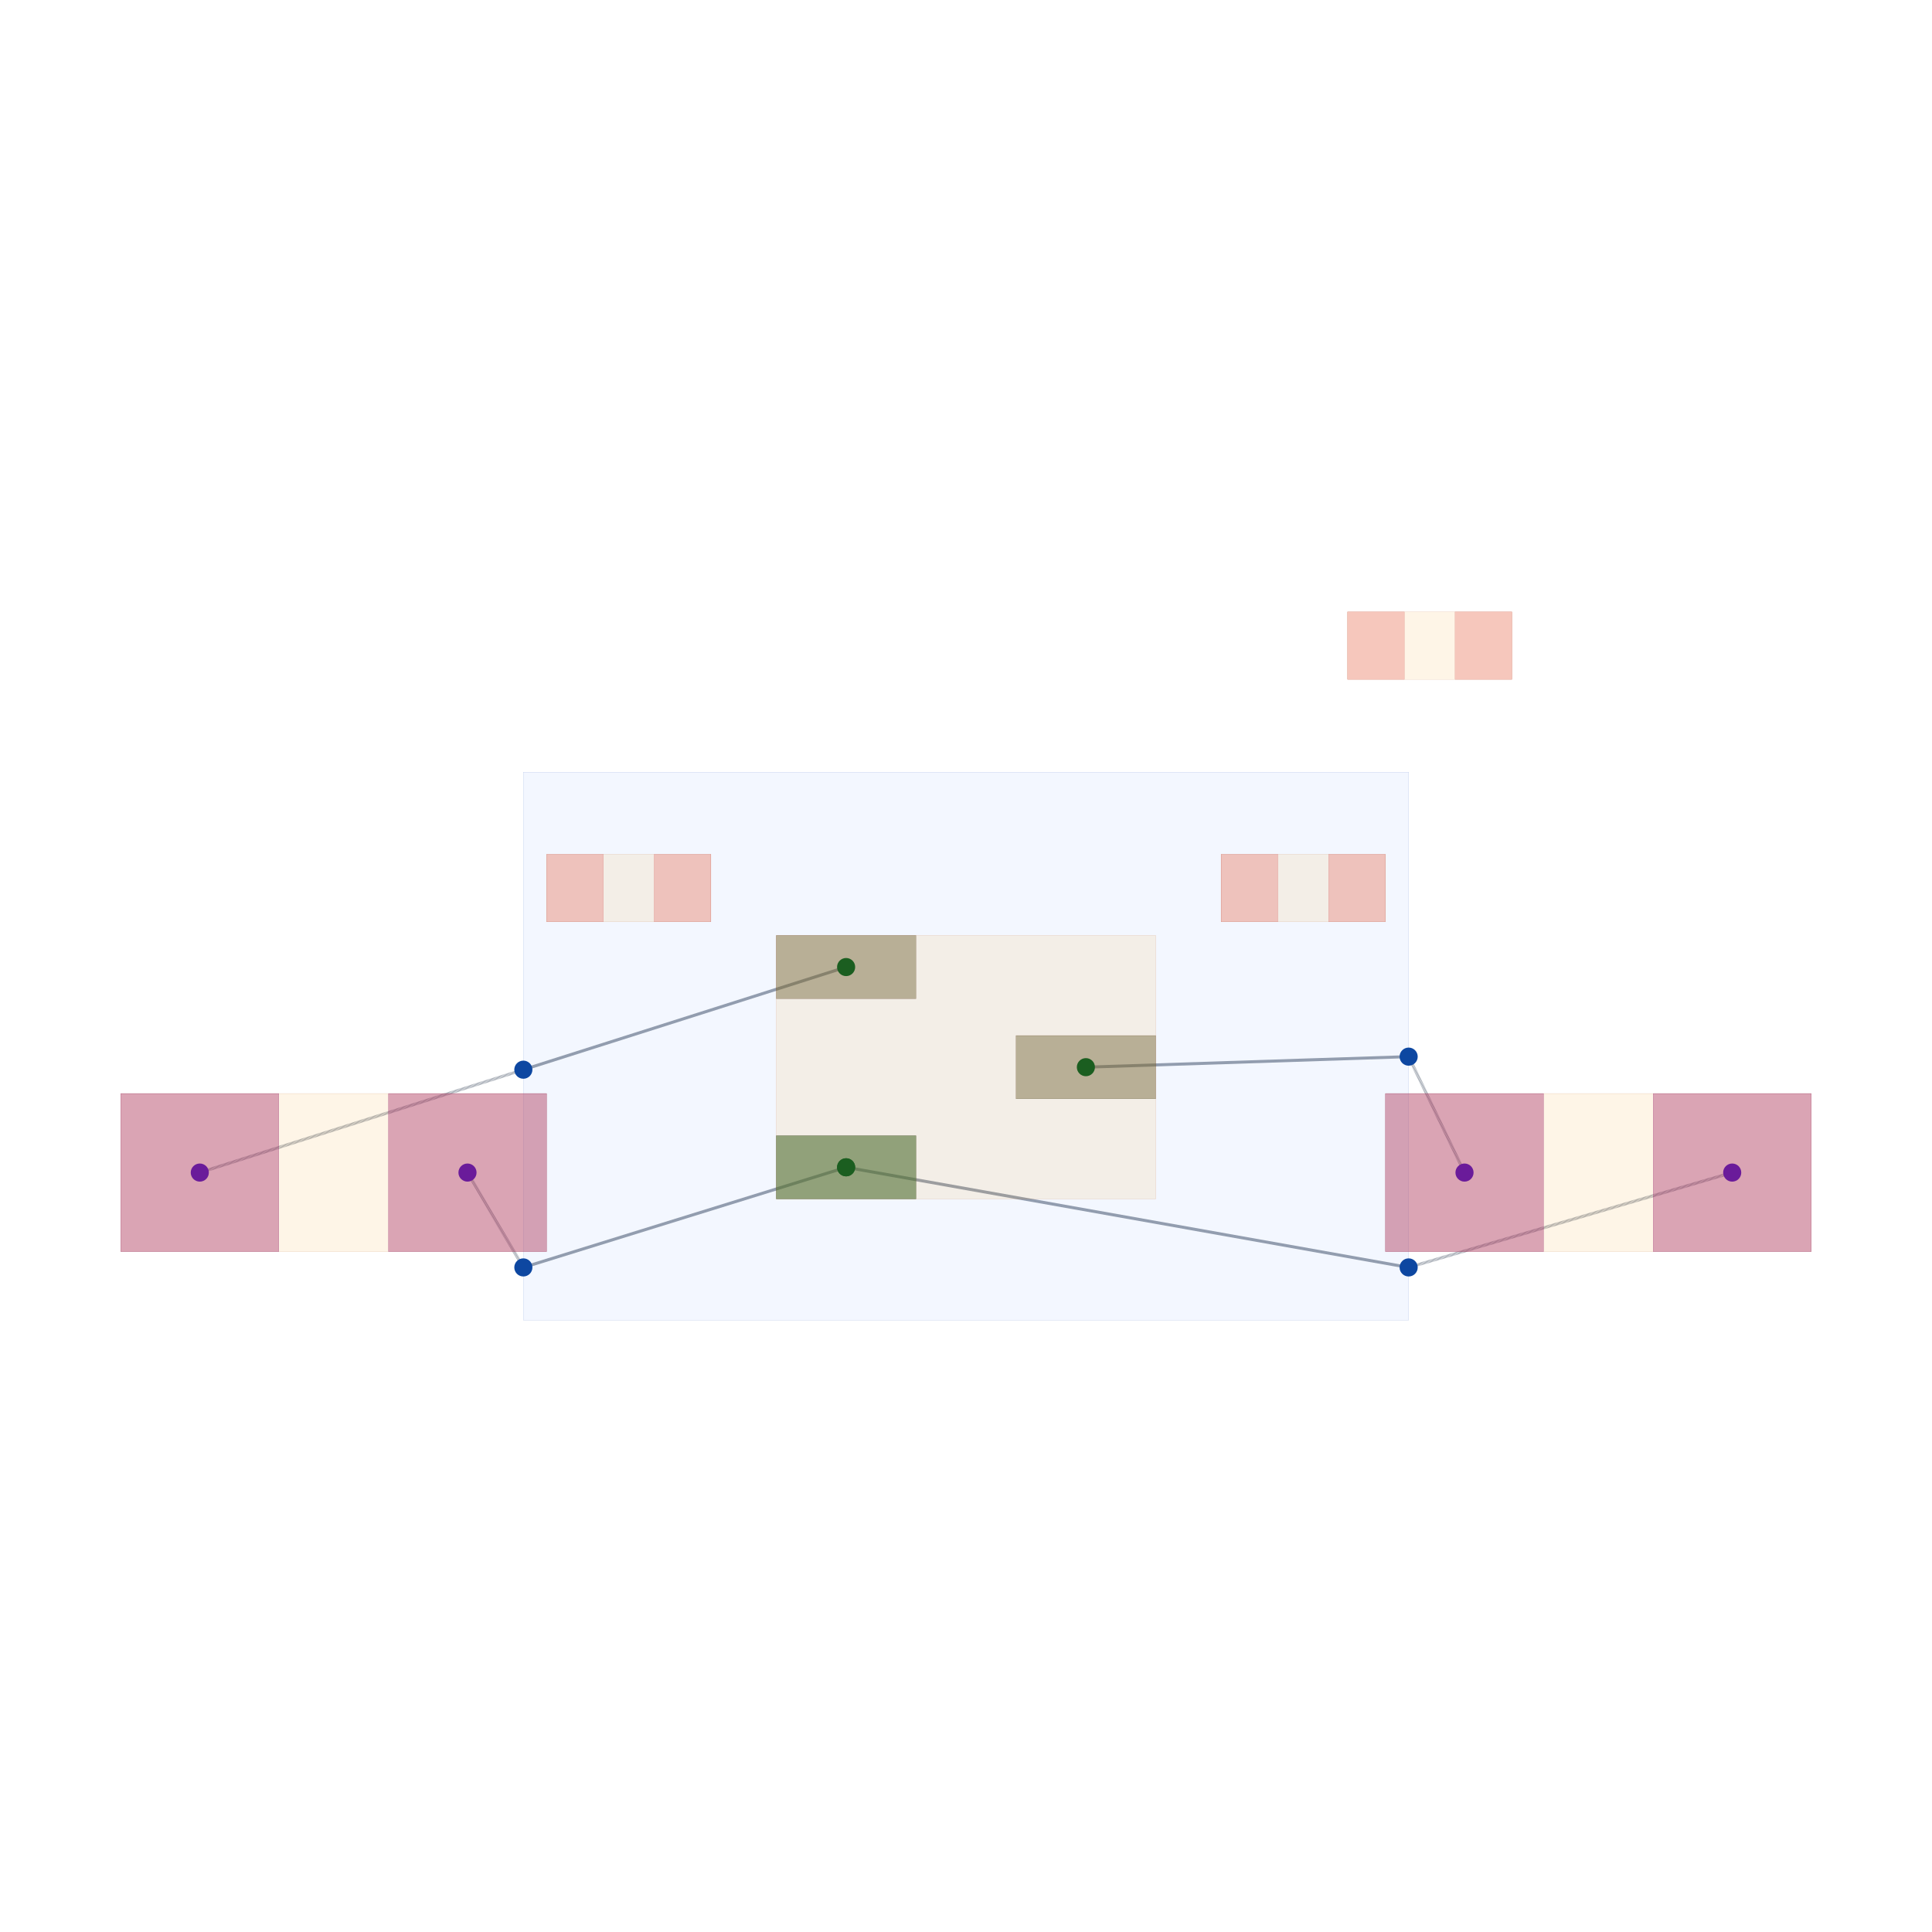
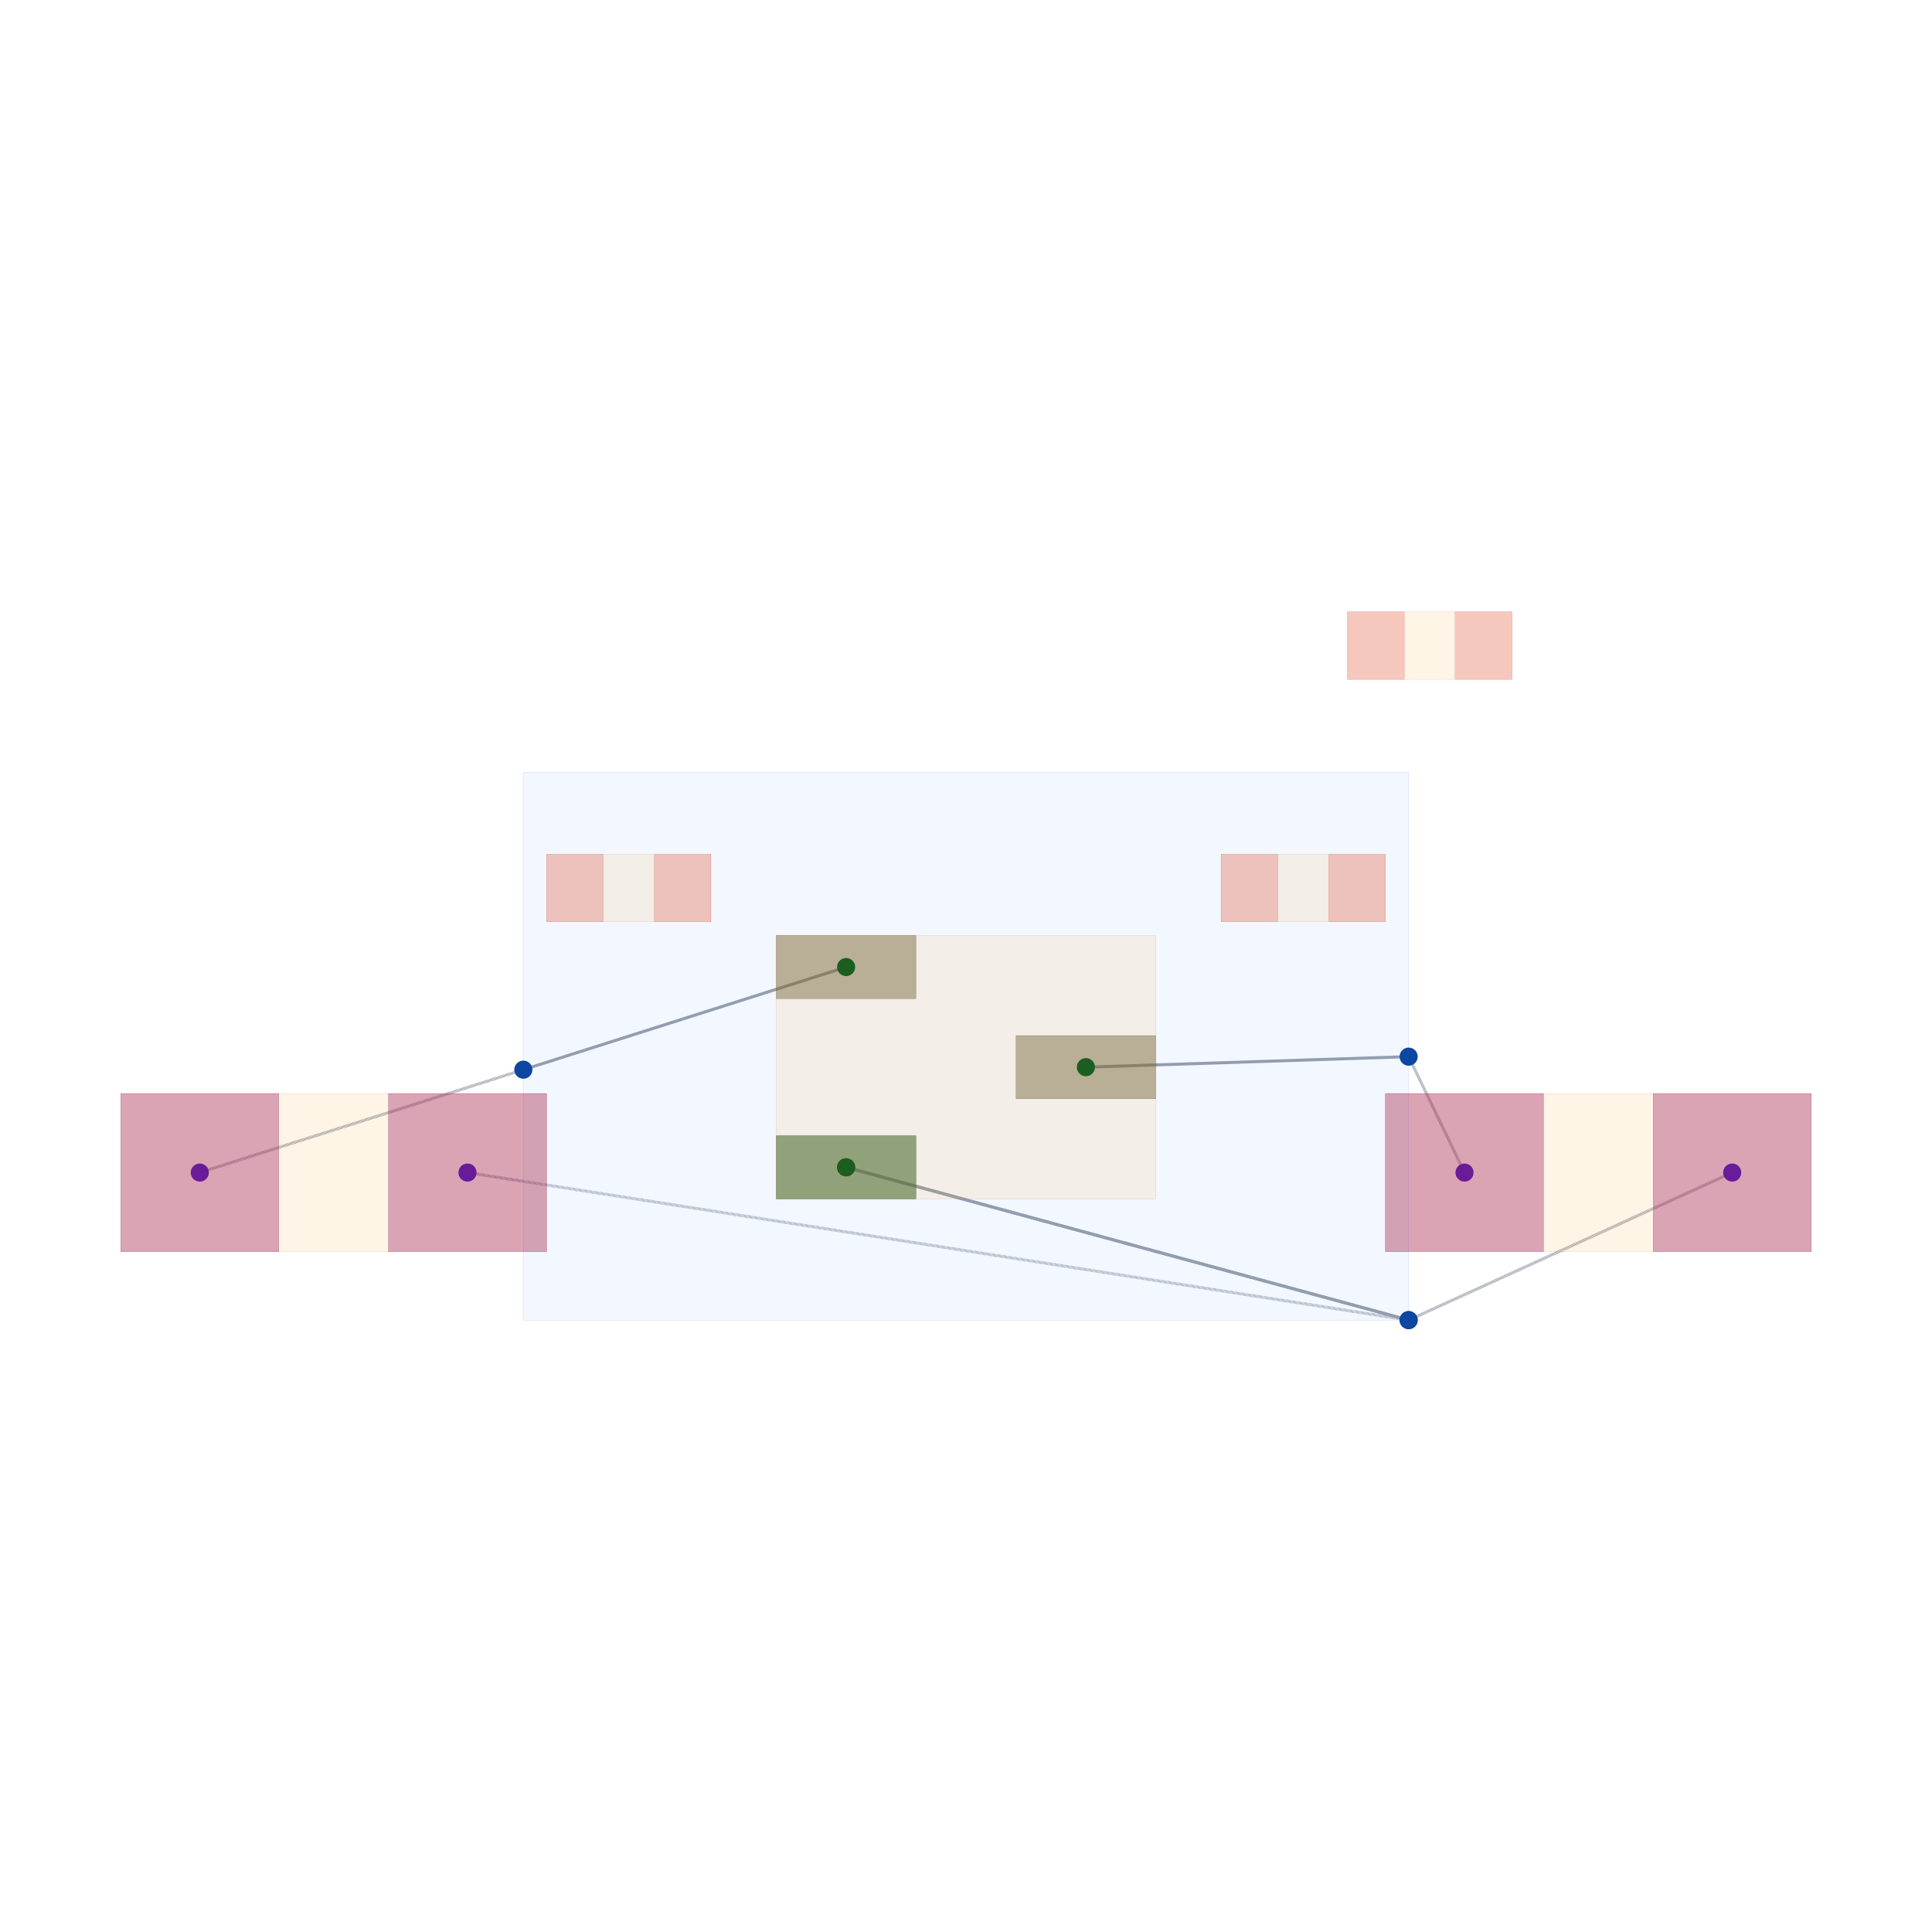
<svg xmlns="http://www.w3.org/2000/svg" width="640" height="640" viewBox="0 0 640 640">
  <rect width="100%" height="100%" fill="white" />
  <g>
    <polyline data-points="-1.1375,0.95 -4.2,-0.023807582551977347" data-type="line" data-label="breakout segment source_trace_jin_vin_to_u1_vin" points="280.287,320.349 173.367,354.347" fill="none" stroke="#7e8794" stroke-width="1px" />
  </g>
  <g>
    <polyline data-points="-4.2,-0.023807582551977347 -7.27,-1" data-type="line" data-label="target guide source_trace_jin_vin_to_u1_vin" points="173.367,354.347 66.185,388.429" fill="none" stroke="#7e8794" stroke-width="1px" stroke-dasharray="0.15 0.15" />
  </g>
  <g>
-     <polyline data-points="-1.1375,-0.95 -4.2,-1.9" data-type="line" data-label="breakout segment source_trace_jin_gnd_to_u1_gnd" points="280.287,386.683 173.367,419.85" fill="none" stroke="#7e8794" stroke-width="1px" />
+     <polyline data-points="-1.1375,-0.95 4.2,-2.4" data-type="line" data-label="breakout segment source_trace_jin_gnd_to_u1_gnd" points="280.287,386.683 466.633,437.307" fill="none" stroke="#7e8794" stroke-width="1px" />
  </g>
  <g>
-     <polyline data-points="-4.2,-1.9 -4.73,-1" data-type="line" data-label="target guide source_trace_jin_gnd_to_u1_gnd" points="173.367,419.85 154.863,388.429" fill="none" stroke="#7e8794" stroke-width="1px" stroke-dasharray="0.15 0.15" />
+     <polyline data-points="4.2,-2.4 -4.73,-1" data-type="line" data-label="target guide source_trace_jin_gnd_to_u1_gnd" points="466.633,437.307 154.863,388.429" fill="none" stroke="#7e8794" stroke-width="1px" stroke-dasharray="0.15 0.15" />
  </g>
  <g>
-     <polyline data-points="-1.1375,-0.95 4.2,-1.9" data-type="line" data-label="breakout segment source_trace_jout_gnd_to_u1_gnd" points="280.287,386.683 466.633,419.85" fill="none" stroke="#7e8794" stroke-width="1px" />
+     <polyline data-points="-1.1375,-0.95 4.2,-2.4" data-type="line" data-label="breakout segment source_trace_jout_gnd_to_u1_gnd" points="280.287,386.683 466.633,437.307" fill="none" stroke="#7e8794" stroke-width="1px" />
  </g>
  <g>
-     <polyline data-points="4.2,-1.9 7.27,-1" data-type="line" data-label="target guide source_trace_jout_gnd_to_u1_gnd" points="466.633,419.85 573.815,388.429" fill="none" stroke="#7e8794" stroke-width="1px" stroke-dasharray="0.15 0.15" />
+     <polyline data-points="4.2,-2.4 7.27,-1" data-type="line" data-label="target guide source_trace_jout_gnd_to_u1_gnd" points="466.633,437.307 573.815,388.429" fill="none" stroke="#7e8794" stroke-width="1px" stroke-dasharray="0.15 0.15" />
  </g>
  <g>
    <polyline data-points="1.1375,0 4.2,0.10000000000000009" data-type="line" data-label="breakout segment source_trace_jout_vout_to_u1_vout" points="359.713,353.516 466.633,350.025" fill="none" stroke="#7e8794" stroke-width="1px" />
  </g>
  <g>
    <polyline data-points="4.2,0.10000000000000009 4.73,-1" data-type="line" data-label="target guide source_trace_jout_vout_to_u1_vout" points="466.633,350.025 485.137,388.429" fill="none" stroke="#7e8794" stroke-width="1px" stroke-dasharray="0.15 0.15" />
  </g>
  <g>
    <rect data-type="rect" data-label="breakout bounds" data-x="0" data-y="0.19999999999999973" x="173.367" y="255.761" width="293.267" height="181.546" fill="rgba(210, 225, 255, 0.25)" stroke="#315fba" stroke-width="0.029" />
  </g>
  <g>
    <rect data-type="rect" data-label="U1 sot23" data-x="0" data-y="0" x="257.157" y="309.875" width="125.686" height="87.282" fill="rgba(245, 158, 11, 0.1)" stroke="#b45309" stroke-width="0.029" />
  </g>
  <g>
    <rect data-type="rect" data-label="CIN 0402" data-x="-3.2" data-y="1.7" x="181.047" y="282.993" width="54.464" height="22.344" fill="rgba(245, 158, 11, 0.1)" stroke="#b45309" stroke-width="0.029" />
  </g>
  <g>
    <rect data-type="rect" data-label="COUT 0402" data-x="3.2" data-y="1.7" x="404.489" y="282.993" width="54.464" height="22.344" fill="rgba(245, 158, 11, 0.1)" stroke="#b45309" stroke-width="0.029" />
  </g>
  <g>
    <rect data-type="rect" data-label="JIN pinrow2" data-x="-6" data-y="-1" x="40" y="362.244" width="141.047" height="52.369" fill="rgba(245, 158, 11, 0.1)" stroke="#b45309" stroke-width="0.029" />
  </g>
  <g>
    <rect data-type="rect" data-label="JOUT pinrow2" data-x="6" data-y="-1" x="458.953" y="362.244" width="141.047" height="52.369" fill="rgba(245, 158, 11, 0.1)" stroke="#b45309" stroke-width="0.029" />
  </g>
  <g>
    <rect data-type="rect" data-label="RLED 0402" data-x="4.4" data-y="4" x="446.384" y="202.693" width="54.464" height="22.344" fill="rgba(245, 158, 11, 0.1)" stroke="#b45309" stroke-width="0.029" />
  </g>
  <g>
    <rect data-type="rect" data-label="U1.VIN" data-x="-1.1375" data-y="0.95" x="257.157" y="309.875" width="46.259" height="20.948" fill="rgba(220, 38, 38, 0.22)" stroke="#b91c1c" stroke-width="0.029" />
  </g>
  <g>
    <rect data-type="rect" data-label="U1.GND" data-x="-1.1375" data-y="-0.95" x="257.157" y="376.209" width="46.259" height="20.948" fill="rgba(220, 38, 38, 0.22)" stroke="#b91c1c" stroke-width="0.029" />
  </g>
  <g>
    <rect data-type="rect" data-label="U1.VOUT" data-x="1.1375" data-y="0" x="336.584" y="343.042" width="46.259" height="20.948" fill="rgba(220, 38, 38, 0.22)" stroke="#b91c1c" stroke-width="0.029" />
  </g>
  <g>
    <rect data-type="rect" data-label="CIN.1" data-x="-3.71" data-y="1.7" x="181.047" y="282.993" width="18.853" height="22.344" fill="rgba(220, 38, 38, 0.22)" stroke="#b91c1c" stroke-width="0.029" />
  </g>
  <g>
    <rect data-type="rect" data-label="CIN.2" data-x="-2.6900000000000004" data-y="1.7" x="216.658" y="282.993" width="18.853" height="22.344" fill="rgba(220, 38, 38, 0.22)" stroke="#b91c1c" stroke-width="0.029" />
  </g>
  <g>
    <rect data-type="rect" data-label="COUT.1" data-x="2.6900000000000004" data-y="1.7" x="404.489" y="282.993" width="18.853" height="22.344" fill="rgba(220, 38, 38, 0.22)" stroke="#b91c1c" stroke-width="0.029" />
  </g>
  <g>
    <rect data-type="rect" data-label="COUT.2" data-x="3.71" data-y="1.7" x="440.1" y="282.993" width="18.853" height="22.344" fill="rgba(220, 38, 38, 0.22)" stroke="#b91c1c" stroke-width="0.029" />
  </g>
  <g>
    <rect data-type="rect" data-label="JIN.VIN" data-x="-7.27" data-y="-1" x="40" y="362.244" width="52.369" height="52.369" fill="rgba(220, 38, 38, 0.22)" stroke="#b91c1c" stroke-width="0.029" />
  </g>
  <g>
    <rect data-type="rect" data-label="JIN.GND" data-x="-4.73" data-y="-1" x="128.678" y="362.244" width="52.369" height="52.369" fill="rgba(220, 38, 38, 0.22)" stroke="#b91c1c" stroke-width="0.029" />
  </g>
  <g>
    <rect data-type="rect" data-label="JOUT.VOUT" data-x="4.73" data-y="-1" x="458.953" y="362.244" width="52.369" height="52.369" fill="rgba(220, 38, 38, 0.22)" stroke="#b91c1c" stroke-width="0.029" />
  </g>
  <g>
    <rect data-type="rect" data-label="JOUT.GND" data-x="7.27" data-y="-1" x="547.631" y="362.244" width="52.369" height="52.369" fill="rgba(220, 38, 38, 0.22)" stroke="#b91c1c" stroke-width="0.029" />
  </g>
  <g>
    <rect data-type="rect" data-label="RLED.1" data-x="3.8900000000000006" data-y="4" x="446.384" y="202.693" width="18.853" height="22.344" fill="rgba(220, 38, 38, 0.22)" stroke="#b91c1c" stroke-width="0.029" />
  </g>
  <g>
    <rect data-type="rect" data-label="RLED.2" data-x="4.91" data-y="4" x="481.995" y="202.693" width="18.853" height="22.344" fill="rgba(220, 38, 38, 0.22)" stroke="#b91c1c" stroke-width="0.029" />
  </g>
  <g>
    <rect data-type="rect" data-label="U1.VIN" data-x="-1.1375" data-y="0.95" x="257.157" y="309.875" width="46.259" height="20.948" fill="rgba(46, 125, 50, 0.28)" stroke="#1b5e20" stroke-width="0.029" />
  </g>
  <g>
    <rect data-type="rect" data-label="U1.GND" data-x="-1.1375" data-y="-0.95" x="257.157" y="376.209" width="46.259" height="20.948" fill="rgba(46, 125, 50, 0.28)" stroke="#1b5e20" stroke-width="0.029" />
  </g>
  <g>
    <rect data-type="rect" data-label="U1.GND" data-x="-1.1375" data-y="-0.95" x="257.157" y="376.209" width="46.259" height="20.948" fill="rgba(46, 125, 50, 0.28)" stroke="#1b5e20" stroke-width="0.029" />
  </g>
  <g>
    <rect data-type="rect" data-label="U1.VOUT" data-x="1.1375" data-y="0" x="336.584" y="343.042" width="46.259" height="20.948" fill="rgba(46, 125, 50, 0.28)" stroke="#1b5e20" stroke-width="0.029" />
  </g>
  <g>
    <rect data-type="rect" data-label="JIN.VIN" data-x="-7.27" data-y="-1" x="40" y="362.244" width="52.369" height="52.369" fill="rgba(106, 27, 154, 0.2)" stroke="#6a1b9a" stroke-width="0.029" />
  </g>
  <g>
    <rect data-type="rect" data-label="JIN.GND" data-x="-4.73" data-y="-1" x="128.678" y="362.244" width="52.369" height="52.369" fill="rgba(106, 27, 154, 0.2)" stroke="#6a1b9a" stroke-width="0.029" />
  </g>
  <g>
    <rect data-type="rect" data-label="JOUT.GND" data-x="7.27" data-y="-1" x="547.631" y="362.244" width="52.369" height="52.369" fill="rgba(106, 27, 154, 0.2)" stroke="#6a1b9a" stroke-width="0.029" />
  </g>
  <g>
    <rect data-type="rect" data-label="JOUT.VOUT" data-x="4.73" data-y="-1" x="458.953" y="362.244" width="52.369" height="52.369" fill="rgba(106, 27, 154, 0.2)" stroke="#6a1b9a" stroke-width="0.029" />
  </g>
  <g>
    <circle data-type="point" data-label="inside pad source_port_u1_vin" data-x="-1.1375" data-y="0.95" cx="280.287" cy="320.349" r="3" fill="#1b5e20" />
  </g>
  <g>
    <circle data-type="point" data-label="inside pad source_port_u1_gnd" data-x="-1.1375" data-y="-0.95" cx="280.287" cy="386.683" r="3" fill="#1b5e20" />
  </g>
  <g>
    <circle data-type="point" data-label="inside pad source_port_u1_gnd" data-x="-1.1375" data-y="-0.95" cx="280.287" cy="386.683" r="3" fill="#1b5e20" />
  </g>
  <g>
    <circle data-type="point" data-label="inside pad source_port_u1_vout" data-x="1.1375" data-y="0" cx="359.713" cy="353.516" r="3" fill="#1b5e20" />
  </g>
  <g>
    <circle data-type="point" data-label="outside target source_port_jin_vin" data-x="-7.27" data-y="-1" cx="66.185" cy="388.429" r="3" fill="#6a1b9a" />
  </g>
  <g>
    <circle data-type="point" data-label="outside target source_port_jin_gnd" data-x="-4.73" data-y="-1" cx="154.863" cy="388.429" r="3" fill="#6a1b9a" />
  </g>
  <g>
    <circle data-type="point" data-label="outside target source_port_jout_gnd" data-x="7.27" data-y="-1" cx="573.815" cy="388.429" r="3" fill="#6a1b9a" />
  </g>
  <g>
    <circle data-type="point" data-label="outside target source_port_jout_vout" data-x="4.73" data-y="-1" cx="485.137" cy="388.429" r="3" fill="#6a1b9a" />
  </g>
  <g>
    <circle data-type="point" data-label="selected breakout source_port_u1_vin" data-x="-4.2" data-y="-0.023807582551977347" cx="173.367" cy="354.347" r="3" fill="#0d47a1" />
  </g>
  <g>
-     <circle data-type="point" data-label="selected breakout source_port_u1_gnd" data-x="-4.2" data-y="-1.9" cx="173.367" cy="419.85" r="3" fill="#0d47a1" />
+     <circle data-type="point" data-label="selected breakout source_port_u1_gnd" data-x="4.2" data-y="-2.4" cx="466.633" cy="437.307" r="3" fill="#0d47a1" />
  </g>
  <g>
-     <circle data-type="point" data-label="selected breakout source_port_u1_gnd" data-x="4.2" data-y="-1.9" cx="466.633" cy="419.85" r="3" fill="#0d47a1" />
+     <circle data-type="point" data-label="selected breakout source_port_u1_gnd" data-x="4.2" data-y="-2.4" cx="466.633" cy="437.307" r="3" fill="#0d47a1" />
  </g>
  <g>
    <circle data-type="point" data-label="selected breakout source_port_u1_vout" data-x="4.2" data-y="0.10000000000000009" cx="466.633" cy="350.025" r="3" fill="#0d47a1" />
  </g>
  <g id="crosshair" style="display: none">
    <line id="crosshair-h" y1="0" y2="640" stroke="#666" stroke-width="0.5" />
    <line id="crosshair-v" x1="0" x2="640" stroke="#666" stroke-width="0.5" />
    <text id="coordinates" font-family="monospace" font-size="12" fill="#666" />
  </g>
</svg>
